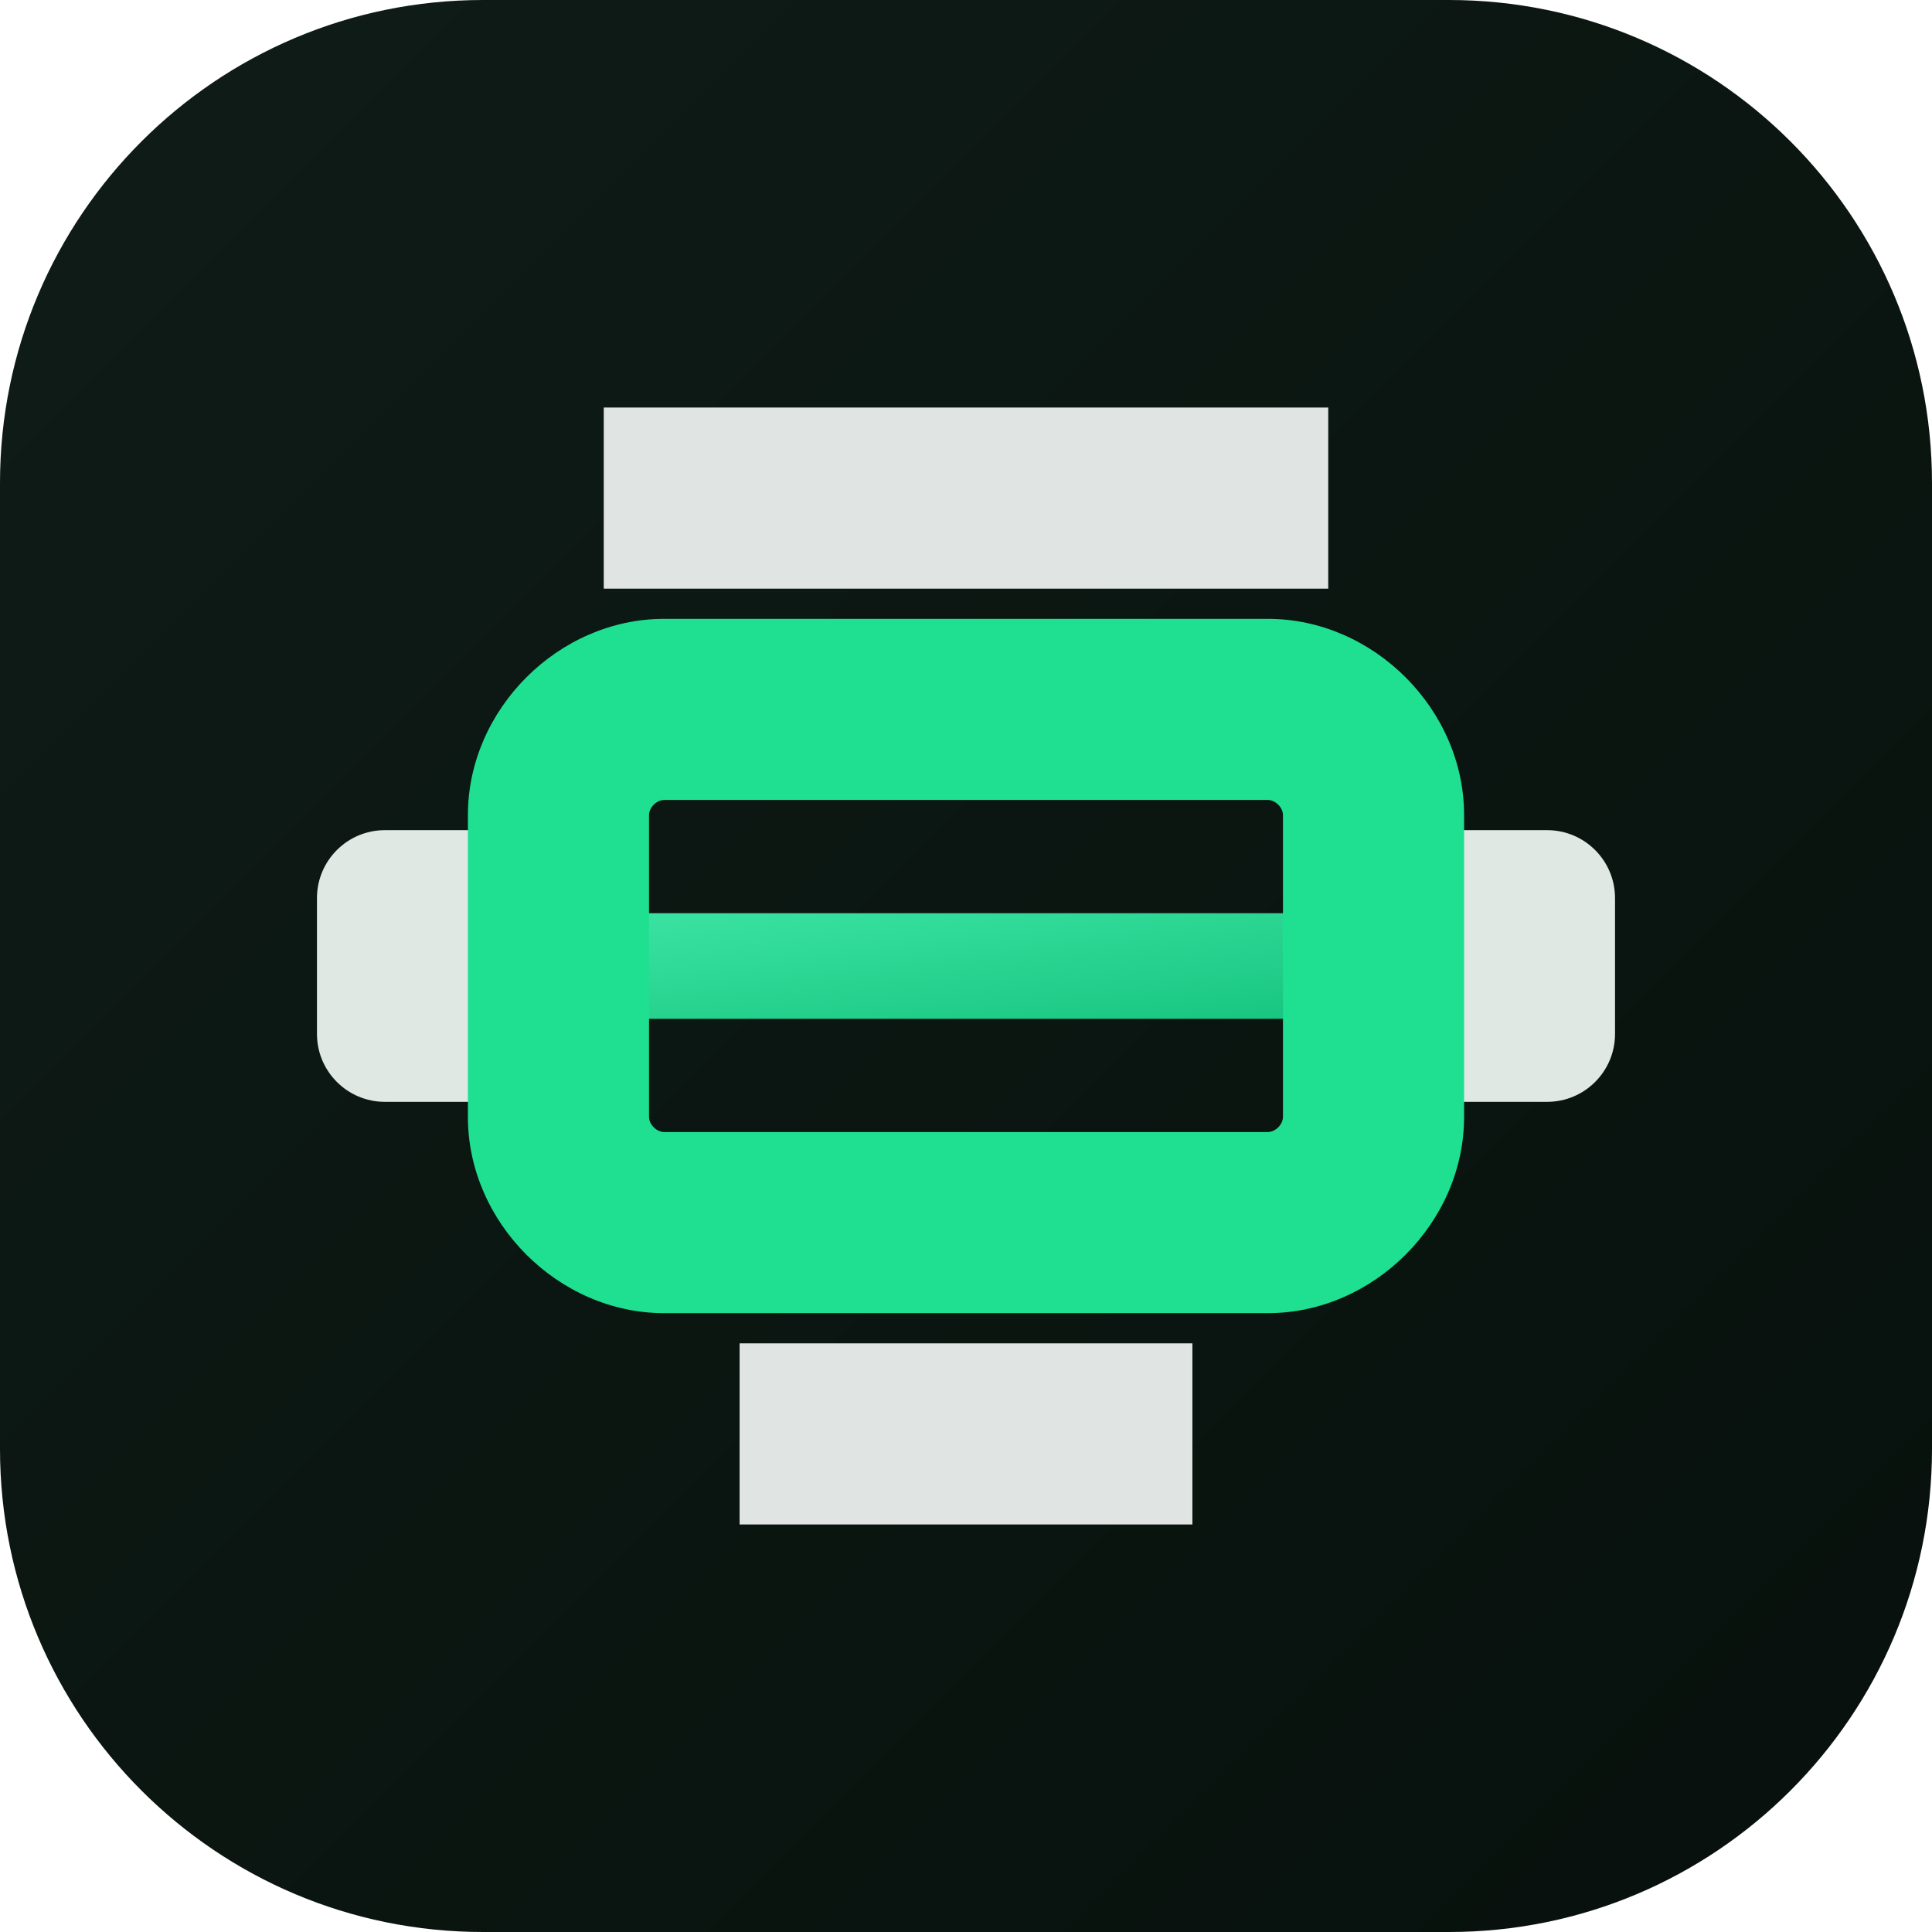
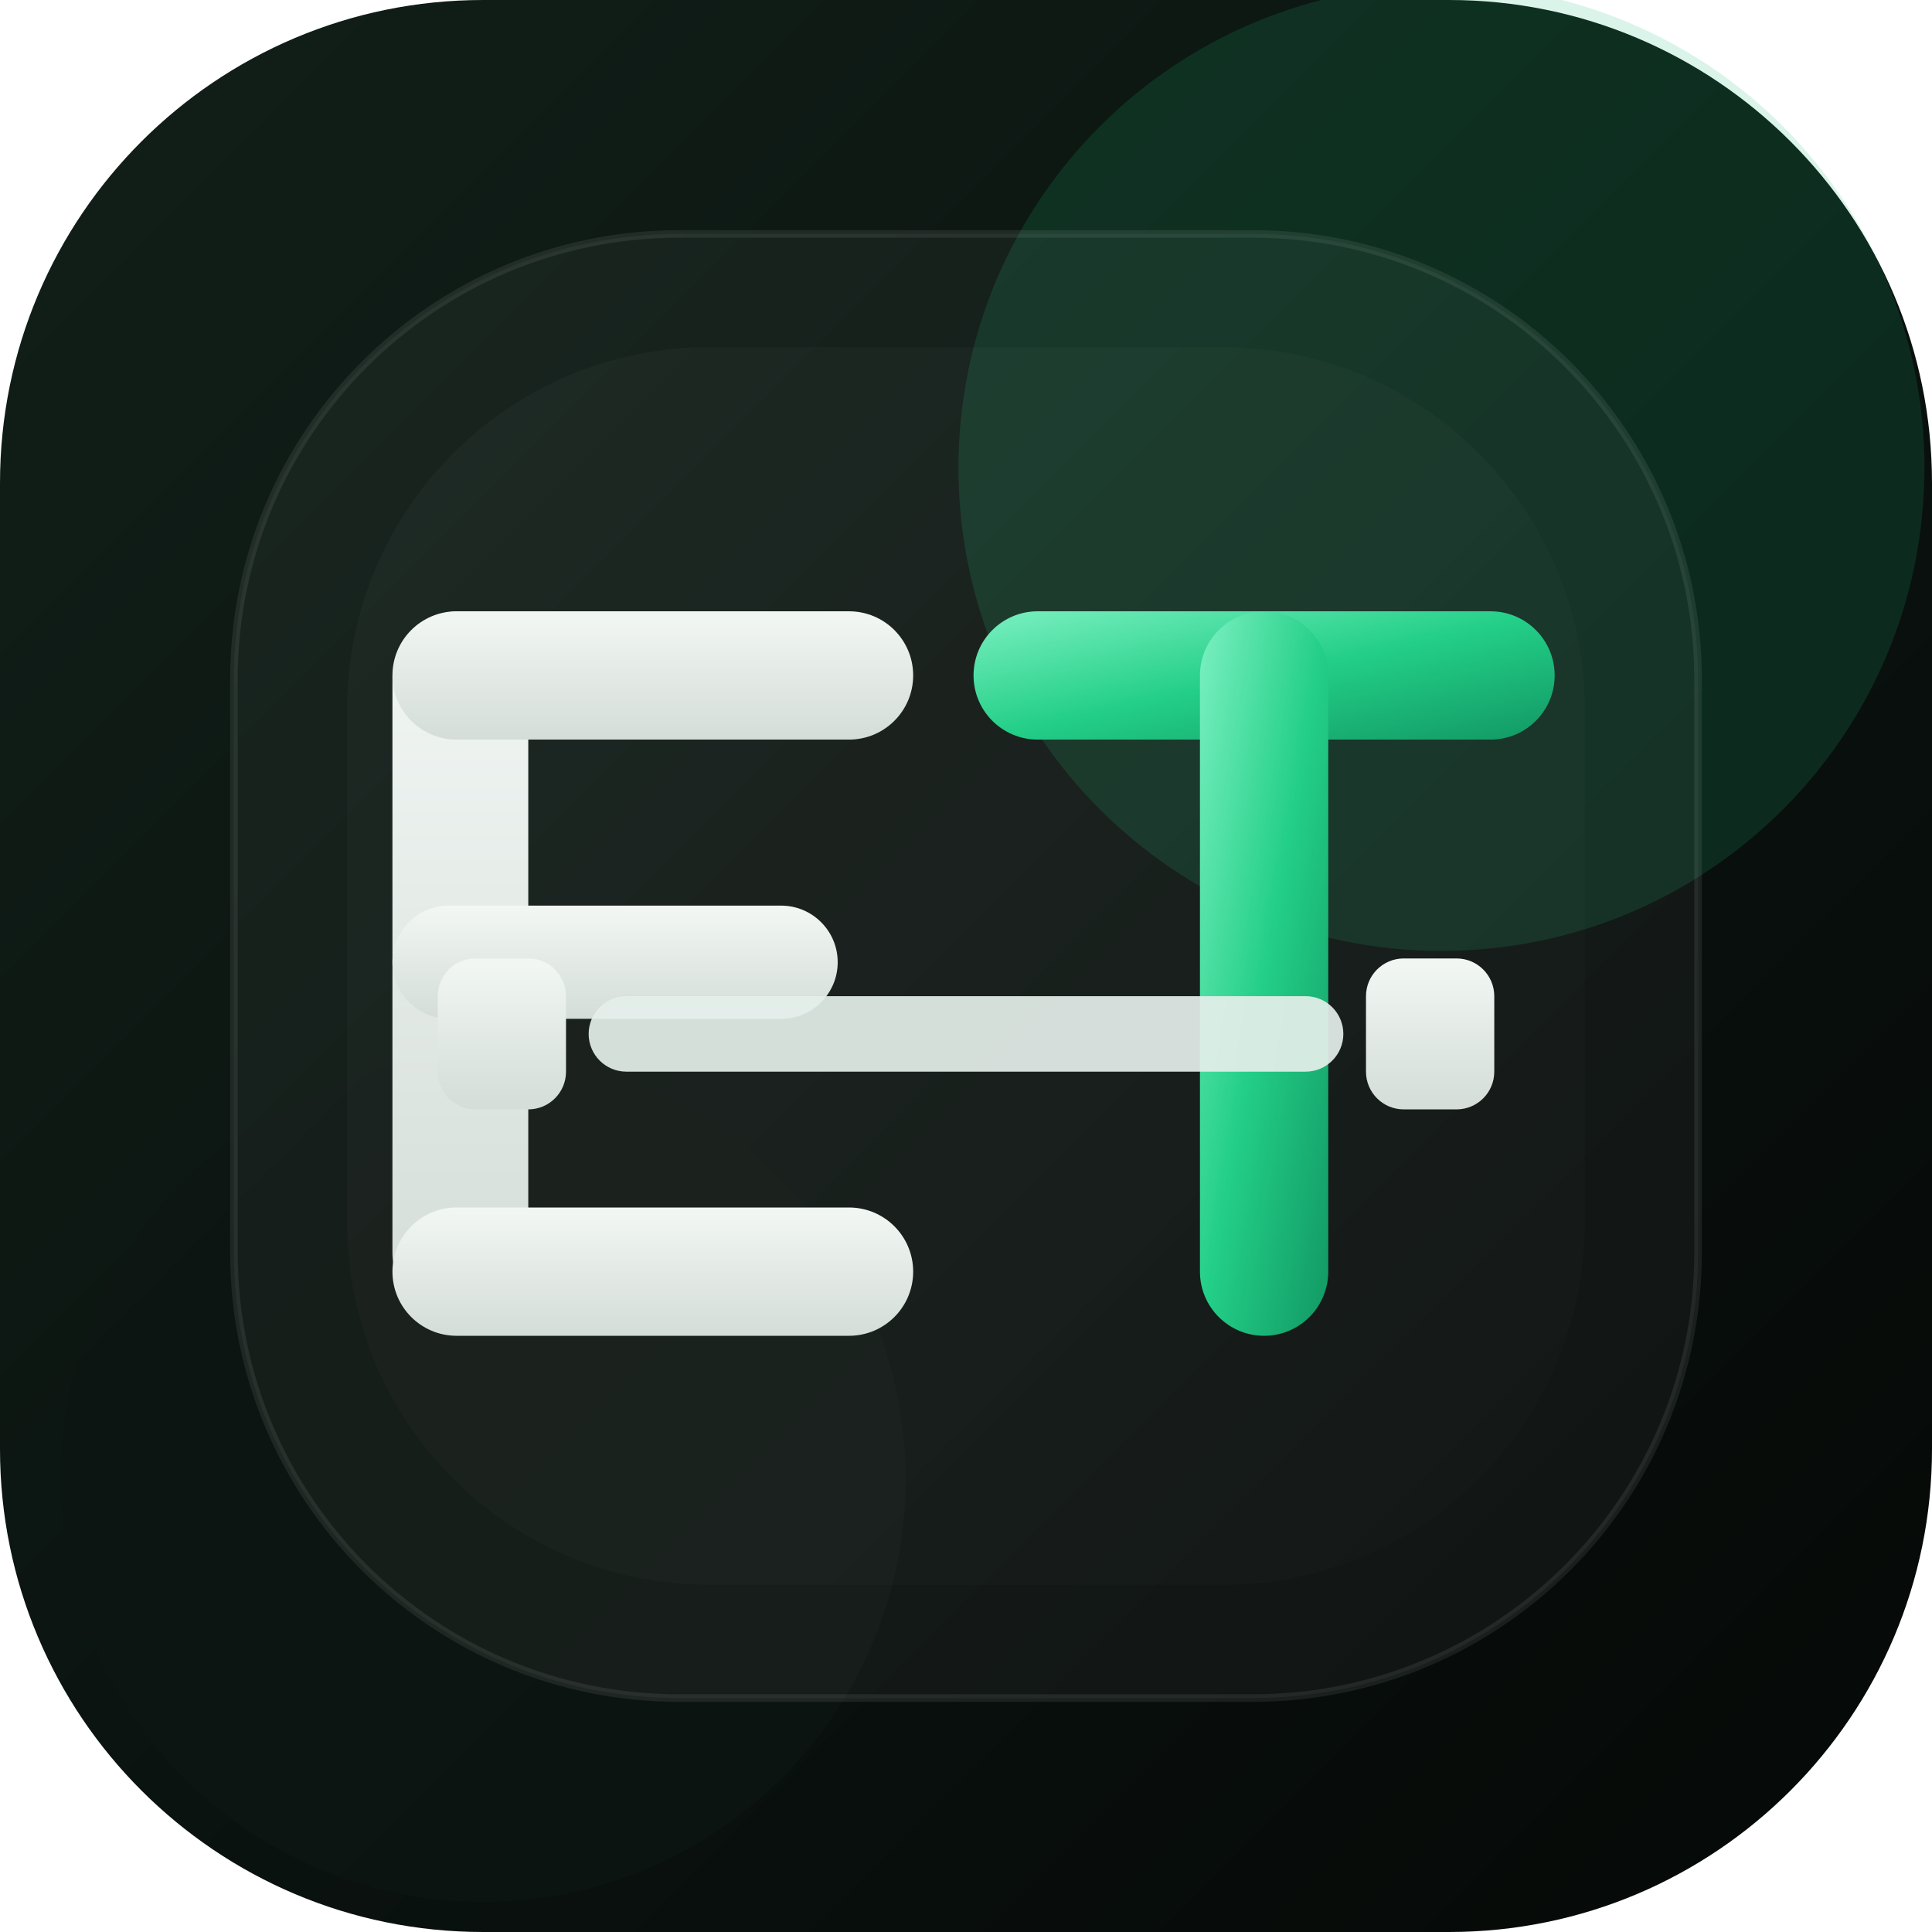
<svg xmlns="http://www.w3.org/2000/svg" viewBox="0 0 512 512">
  <defs>
    <linearGradient id="bg" x1="0" y1="0" x2="1" y2="1">
-       <stop offset="0%" stop-color="#0f1c17" />
-       <stop offset="100%" stop-color="#07100c" />
+       <stop offset="0%" stop-color="#122019" />
+       <stop offset="55%" stop-color="#0a120f" />
+       <stop offset="100%" stop-color="#050806" />
+     </linearGradient>
+     <linearGradient id="glass" x1="0" y1="0" x2="1" y2="1">
+       <stop offset="0%" stop-color="#ffffff" stop-opacity=".16" />
+       <stop offset="100%" stop-color="#ffffff" stop-opacity=".04" />
    </linearGradient>
    <linearGradient id="accent" x1="0" y1="0" x2="1" y2="1">
-       <stop offset="0%" stop-color="#3ce4a3" />
-       <stop offset="100%" stop-color="#16c47f" />
+       <stop offset="0%" stop-color="#7bf0c1" />
+       <stop offset="50%" stop-color="#23cf88" />
+       <stop offset="100%" stop-color="#129864" />
+     </linearGradient>
+     <linearGradient id="metal" x1="0" y1="0" x2="0" y2="1">
+       <stop offset="0%" stop-color="#f2f7f4" />
+       <stop offset="100%" stop-color="#d4ddd8" />
    </linearGradient>
  </defs>
  <rect width="512" height="512" rx="128" fill="url(#bg)" />
-   <rect x="84" y="220" width="68" height="72" rx="18" fill="#dfe8e3" />
-   <rect x="360" y="220" width="68" height="72" rx="18" fill="#dfe8e3" />
-   <rect x="150" y="242" width="212" height="28" rx="14" fill="url(#accent)" />
-   <path d="M176 164h160c28 0 52 24 52 52v80c0 28-24 52-52 52H176c-28 0-52-24-52-52v-80c0-28 24-52 52-52zm0 48c-2 0-4 2-4 4v80c0 2 2 4 4 4h160c2 0 4-2 4-4v-80c0-2-2-4-4-4H176z" fill="#1fe091" />
-   <path d="M160 108h192v48H160z" fill="#f7fbf9" opacity=".9" />
-   <path d="M196 356h120v48H196z" fill="#f7fbf9" opacity=".9" />
+   <circle cx="382" cy="124" r="128" fill="#19b874" opacity=".16" />
+   <circle cx="128" cy="392" r="112" fill="#0d1511" opacity=".8" />
+   <rect x="62" y="62" width="388" height="388" rx="118" fill="rgba(255,255,255,0.04)" stroke="rgba(255,255,255,0.08)" stroke-width="2" />
+   <rect x="92" y="92" width="328" height="328" rx="96" fill="url(#glass)" opacity=".18" />
+   <g transform="translate(104 118)">
+     <rect x="0" y="44" width="36" height="188" rx="18" fill="url(#metal)" />
+     <rect x="0" y="44" width="138" height="34" rx="17" fill="url(#metal)" />
+     <rect x="0" y="122" width="118" height="30" rx="15" fill="url(#metal)" />
+     <rect x="0" y="202" width="138" height="34" rx="17" fill="url(#metal)" />
+     <rect x="154" y="44" width="154" height="34" rx="17" fill="url(#accent)" />
+     <rect x="214" y="44" width="34" height="192" rx="17" fill="url(#accent)" />
+   </g>
+   <g transform="translate(116 246)">
+     <rect x="40" y="18" width="200" height="20" rx="10" fill="#e5efea" opacity=".92" />
+     <rect x="0" y="8" width="34" height="40" rx="10" fill="url(#metal)" />
+     <rect x="246" y="8" width="34" height="40" rx="10" fill="url(#metal)" />
+   </g>
</svg>
